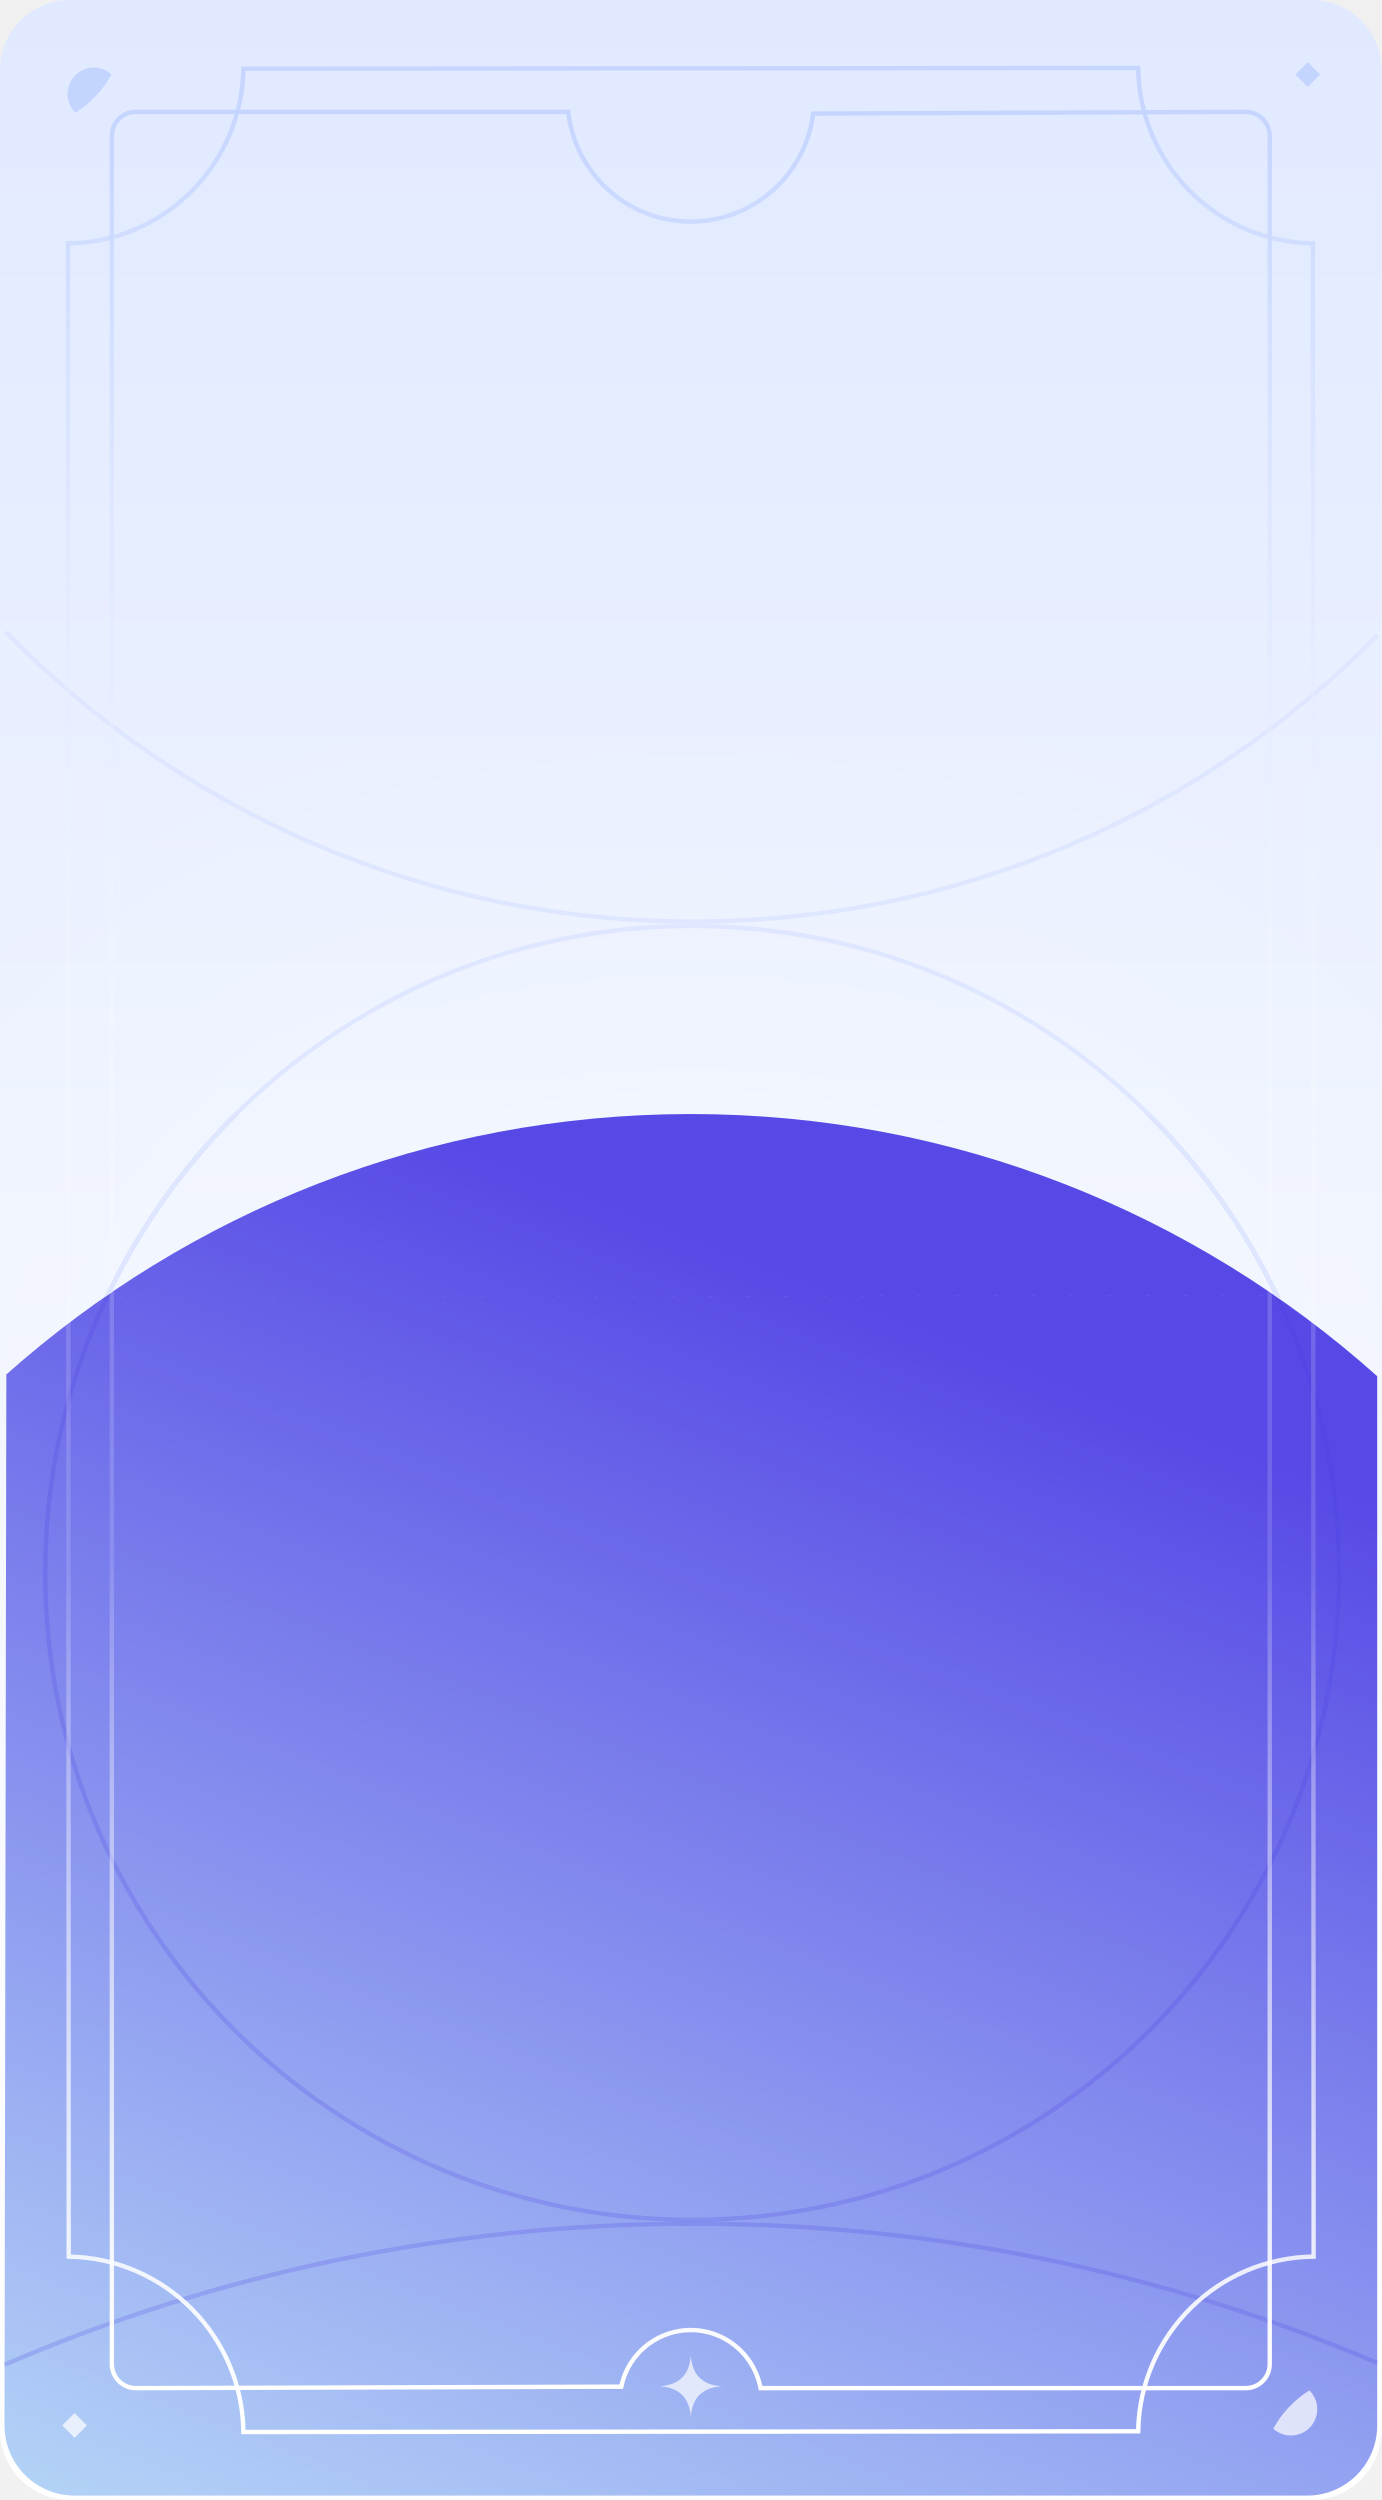
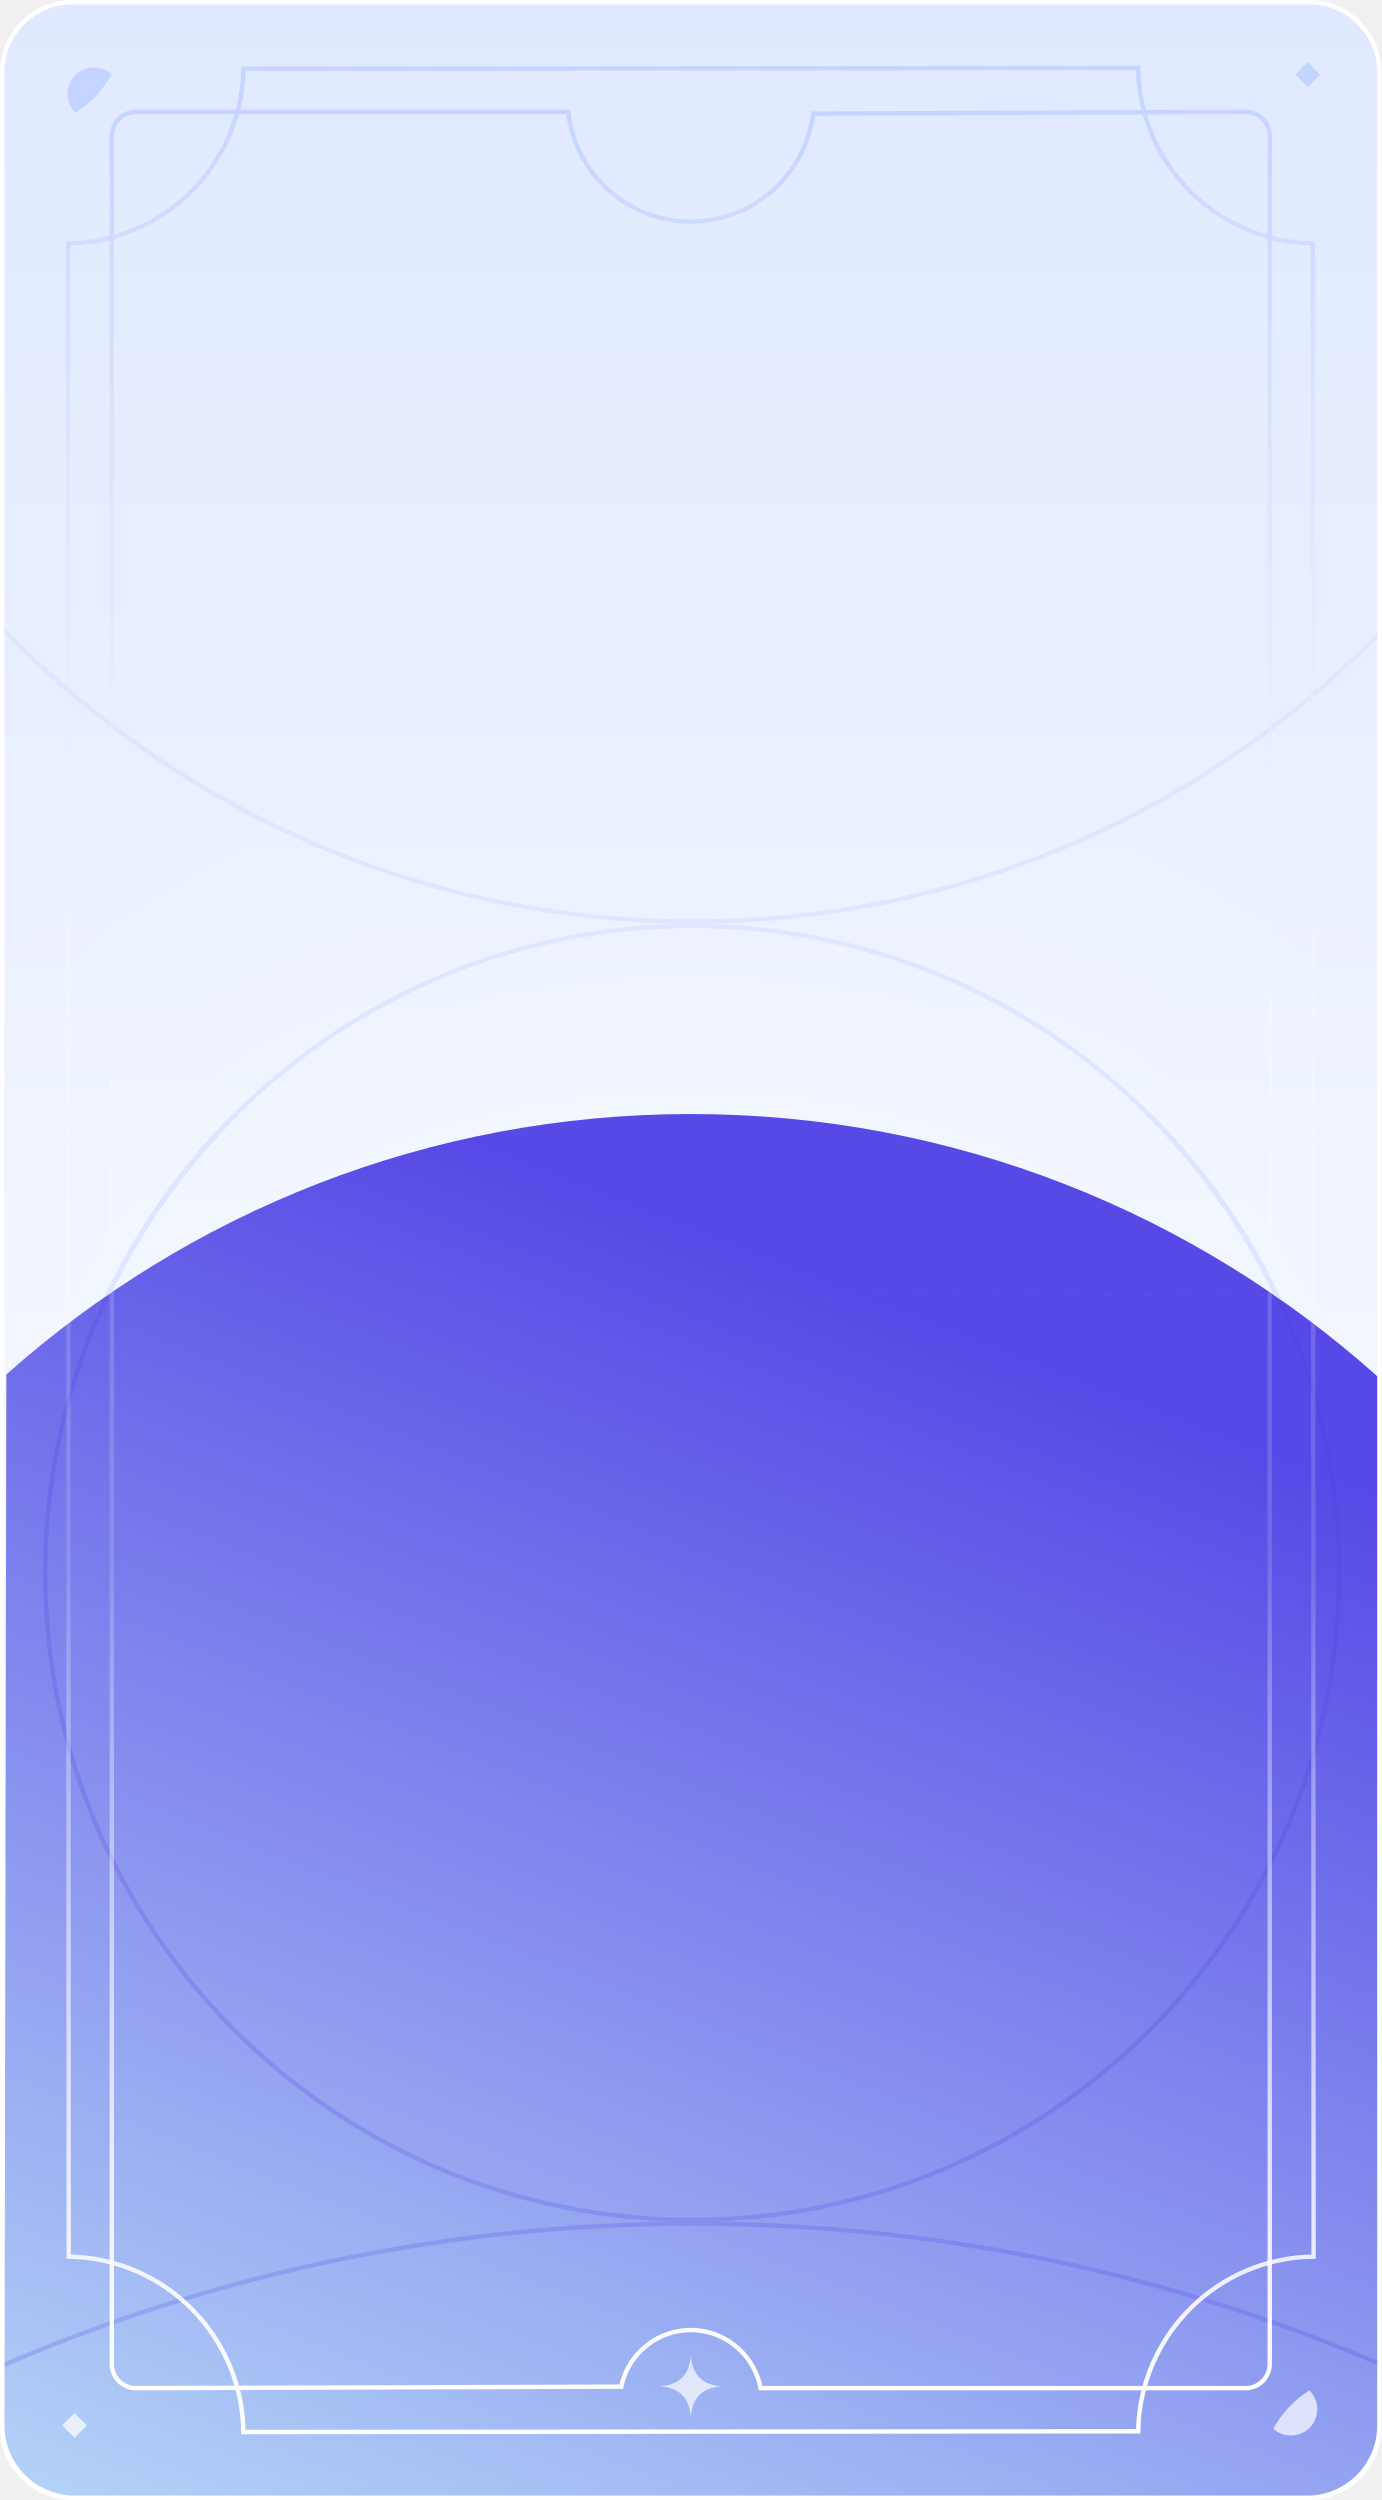
<svg xmlns="http://www.w3.org/2000/svg" xmlns:xlink="http://www.w3.org/1999/xlink" viewBox="0 0 315 570" version="1.1">
  <defs>
    <linearGradient x1="50%" y1="100%" x2="50%" y2="0%" id="linearGradient-1">
      <stop stop-color="#FFFFFF" offset="0%" />
      <stop stop-color="#E0E9FF" offset="100%" />
    </linearGradient>
    <linearGradient x1="16.498%" y1="-40.42%" x2="65.032%" y2="85.764%" id="linearGradient-2">
      <stop stop-color="#D1FFFC" offset="0%" />
      <stop stop-color="#5749E6" offset="100%" />
    </linearGradient>
    <path d="M298,254 C306.837,254 314,261.163 314,270 L314.003,509.225 C272.399,546.409 217.576,569 157.5,569 C97.64,569 42.995,546.571 1.446,509.625 L1.028,270.028 C1.013,261.191 8.163,254.015 17,254 L298,254 Z" id="path-3" />
    <filter x="-107.8%" y="-107.1%" width="315.7%" height="314.3%" filterUnits="objectBoundingBox" id="filter-4">
      <feOffset dx="0" dy="0" in="SourceAlpha" result="shadowOffsetOuter1" />
      <feGaussianBlur stdDeviation="112.5" in="shadowOffsetOuter1" result="shadowBlurOuter1" />
      <feColorMatrix values="0 0 0 0 1   0 0 0 0 1   0 0 0 0 1  0 0 0 0.5 0" type="matrix" in="shadowBlurOuter1" />
    </filter>
    <path d="M296.972,0 C305.809,-5.17596268e-15 312.972,7.163 312.972,16 L312.975,255.225 C271.371,292.409 216.549,315 156.472,315 C96.612,315 41.968,292.571 0.418,255.625 L2.49291547e-05,16.028 C-0.015,7.191 7.136,0.015 15.972,2.43977396e-05 L296.972,0 Z" id="path-5" />
    <linearGradient x1="50%" y1="100%" x2="50%" y2="0%" id="linearGradient-7">
      <stop stop-color="#FFFFFF" offset="0%" />
      <stop stop-color="#FFFFFF" stop-opacity="0.146" offset="36.189%" />
      <stop stop-color="#FFFFFF" stop-opacity="0.168" offset="52.868%" />
      <stop stop-color="#ECF1FF" stop-opacity="0.446" offset="68.611%" />
      <stop stop-color="#C5D5FF" offset="100%" />
    </linearGradient>
    <linearGradient x1="50%" y1="100%" x2="50%" y2="0%" id="linearGradient-8">
      <stop stop-color="#FFFFFF" offset="0%" />
      <stop stop-color="#FFFFFF" stop-opacity="0.146" offset="36.189%" />
      <stop stop-color="#FFFFFF" stop-opacity="0.168" offset="52.868%" />
      <stop stop-color="#ECF1FF" stop-opacity="0.446" offset="68.611%" />
      <stop stop-color="#C5D5FF" offset="100%" />
    </linearGradient>
  </defs>
  <g id="cardChap2-mars" stroke="none" stroke-width="1" fill="none" fill-rule="evenodd">
-     <rect id="bg-bottom" fill="url(#linearGradient-1)" x="0" y="0" width="315" height="570" rx="16" />
+     <rect id="bg-bottom" stroke="#FFFFFF" fill="url(#linearGradient-1)" x="0.5" y="0.5" width="314" height="569" rx="16" />
    <g id="bg-top" transform="translate(157.5157, 411.5) scale(1, -1) translate(-157.5157, -411.5) ">
      <use fill="black" fill-opacity="1" filter="url(#filter-4)" xlink:href="#path-3" />
      <use fill="url(#linearGradient-2)" fill-rule="evenodd" xlink:href="#path-3" />
    </g>
-     <g id="cercles" transform="translate(0.99186, 144.077)">
-       <path d="M313.026,394.666 C265.117,374.232 212.383,362.923 157.008,362.923 C101.251,362.923 48.172,374.388 0,395.09" id="Path" stroke="#443CE0" opacity="0.2" />
-       <g id="Oval" opacity="0.5" transform="translate(0.036105, 109.923)">
+     <g id="cercles" transform="translate(0.997084, 143.0889)">
+       <path d="M157.003,363.411 C210.851,363.411 263.205,374.097 311.747,394.571 C312.307,394.809 312.728,394.987 313.009,395.105 C313.009,395.106 313.007,395.467 313.003,396.188 L312.824,396.114 C263.994,375.287 211.26,364.411 157.003,364.411 C102.923,364.411 50.358,375.216 1.667,395.908 L0.192,396.538 L0.063,396.588 C0.057,395.868 0.057,395.508 0.063,395.505 C49.217,374.424 102.339,363.411 157.003,363.411 Z" id="Path" fill="#443CE0" fill-rule="nonzero" opacity="0.2" />
+       <g id="Oval" opacity="0.5" transform="translate(0.030881, 110.9111)">
        <mask id="mask-6" fill="white">
          <use xlink:href="#path-5" />
        </mask>
        <g id="Mask" transform="translate(156.4877, 157.5) scale(1, -1) translate(-156.4877, -157.5) " />
        <circle stroke="#443CE0" opacity="0.4" mask="url(#mask-6)" cx="156.783" cy="104.621" r="147.5" />
      </g>
-       <path d="M0.314,5.68434189e-14 C40.093,40.743 95.625,66.037 157.065,66.037 C218.096,66.037 273.298,41.078 313.021,0.81" id="Path" stroke="#DEE7FF" />
+       <path d="M0.667,0.639 C41.533,42.495 97.386,66.525 157.06,66.525 C215.745,66.525 270.741,43.286 311.431,2.683 L312.659,1.447 L312.997,1.102 C313.002,1.518 313.006,1.798 313.009,1.944 C313.009,2.323 313.009,2.514 313.009,2.518 C272.048,43.846 216.432,67.525 157.06,67.525 C97.713,67.525 42.127,43.865 1.187,2.593 C0.66,2.058 0.264,1.656 0,1.388 C0,1.385 0,0.923 0,0 L0.667,0.639 Z" id="Path" fill="#DEE7FF" fill-rule="nonzero" />
    </g>
    <path d="M259.503,15.5 C259.634,26.364 264.044,36.199 271.125,43.399 C278.327,50.72 288.292,55.316 299.334,55.495 L299.334,55.495 L299.5,514.503 C288.636,514.634 278.801,519.044 271.601,526.125 C264.28,533.327 259.684,543.292 259.505,554.334 L259.505,554.334 L55.497,554.5 C55.366,543.636 50.956,533.801 43.875,526.601 C36.673,519.28 26.708,514.684 15.666,514.505 L15.666,514.505 L15.5,55.497 C26.364,55.366 36.199,50.956 43.399,43.875 C50.72,36.673 55.316,26.708 55.495,15.666 L55.495,15.666 Z" id="cadre-ext" stroke="url(#linearGradient-7)" />
    <path d="M129.55,25.5 C130.415,33.08 134.191,39.618 139.64,44.108 C145.206,48.694 152.515,51.143 160.25,50.383 C166.875,49.732 172.813,46.805 177.276,42.39 C181.644,38.07 184.6,32.325 185.404,25.896 L185.404,25.896 L284,25.5 C285.519,25.5 286.894,26.116 287.889,27.111 C288.884,28.106 289.5,29.481 289.5,31 L289.5,31 L289.5,539 C289.5,540.519 288.884,541.894 287.889,542.889 C286.894,543.884 285.519,544.5 284,544.5 L284,544.5 L173.418,544.5 C172.584,540.206 170.176,536.638 166.914,534.291 C163.531,531.858 159.229,530.736 154.81,531.481 C151.441,532.048 148.435,533.641 146.119,535.93 C143.894,538.128 142.306,540.969 141.645,544.158 L141.645,544.158 L31,544.5 C29.481,544.5 28.106,543.884 27.111,542.889 C26.116,541.894 25.5,540.519 25.5,539 L25.5,539 L25.5,31 C25.5,29.481 26.116,28.106 27.111,27.111 C28.106,26.116 29.481,25.5 31,25.5 L31,25.5 Z" id="cadre-int" stroke="url(#linearGradient-8)" />
    <g id="fioritures" transform="translate(14.17157, 14.17157)">
      <rect id="Rectangle" fill="#C3D5FF" transform="translate(284, 2.828427) rotate(45) translate(-284, -2.828427) " x="282" y="0.828" width="4" height="4" />
      <rect id="Rectangle" fill-opacity="0.7" fill="#FFFFFF" transform="translate(2.828427, 538.8284) rotate(45) translate(-2.828427, -538.8284) " x="0.828" y="536.828" width="4" height="4" />
      <path d="M143.328,532.696 C141.662,532.696 139.995,533.43 138.328,534.899 C139.798,533.233 140.532,531.566 140.532,529.899 C140.532,528.233 139.798,526.566 138.328,524.899 C139.995,526.369 141.662,527.103 143.328,527.103 C144.995,527.103 146.662,526.369 148.328,524.899 C146.859,526.566 146.125,528.233 146.125,529.899 C146.125,531.566 146.859,533.233 148.328,534.899 C146.662,533.43 144.995,532.696 143.328,532.696 Z" id="Star" fill-opacity="0.7" fill="#FFFFFF" transform="translate(143.3284, 529.8995) rotate(45) translate(-143.3284, -529.8995) " />
      <path d="M9.453,1.228 L9.508,1.283 C10.594,2.369 11.266,3.869 11.266,5.526 C11.266,8.84 8.58,11.526 5.266,11.526 C3.711,11.526 2.295,10.935 1.229,9.965 C3.19,6.404 6.028,3.395 9.453,1.228 L9.453,1.228 Z" id="Combined-Shape" fill="#C3D5FF" transform="translate(6.247121, 6.377206) scale(-1, -1) translate(-6.247121, -6.377206) " />
      <path d="M284.353,530.828 L284.408,530.883 C285.494,531.969 286.166,533.469 286.166,535.126 C286.166,538.44 283.48,541.126 280.166,541.126 C278.611,541.126 277.195,540.535 276.129,539.565 C278.09,536.004 280.928,532.995 284.353,530.828 L284.353,530.828 Z" id="Combined-Shape" fill-opacity="0.7" fill="#FFFFFF" />
    </g>
    <path d="M23.78,295.791 C47.414,245.477 98.543,210.621 157.811,210.621 C217.349,210.621 268.675,245.778 292.164,296.463 L290.52,295.322 L23.78,295.791 Z M290.523,295.324 C266.316,244.645 215.059,211.621 157.811,211.621 C100.81,211.621 49.735,244.359 25.395,294.706 L23.779,295.792" id="Oval" fill="#DEE7FF" fill-rule="nonzero" />
  </g>
</svg>
